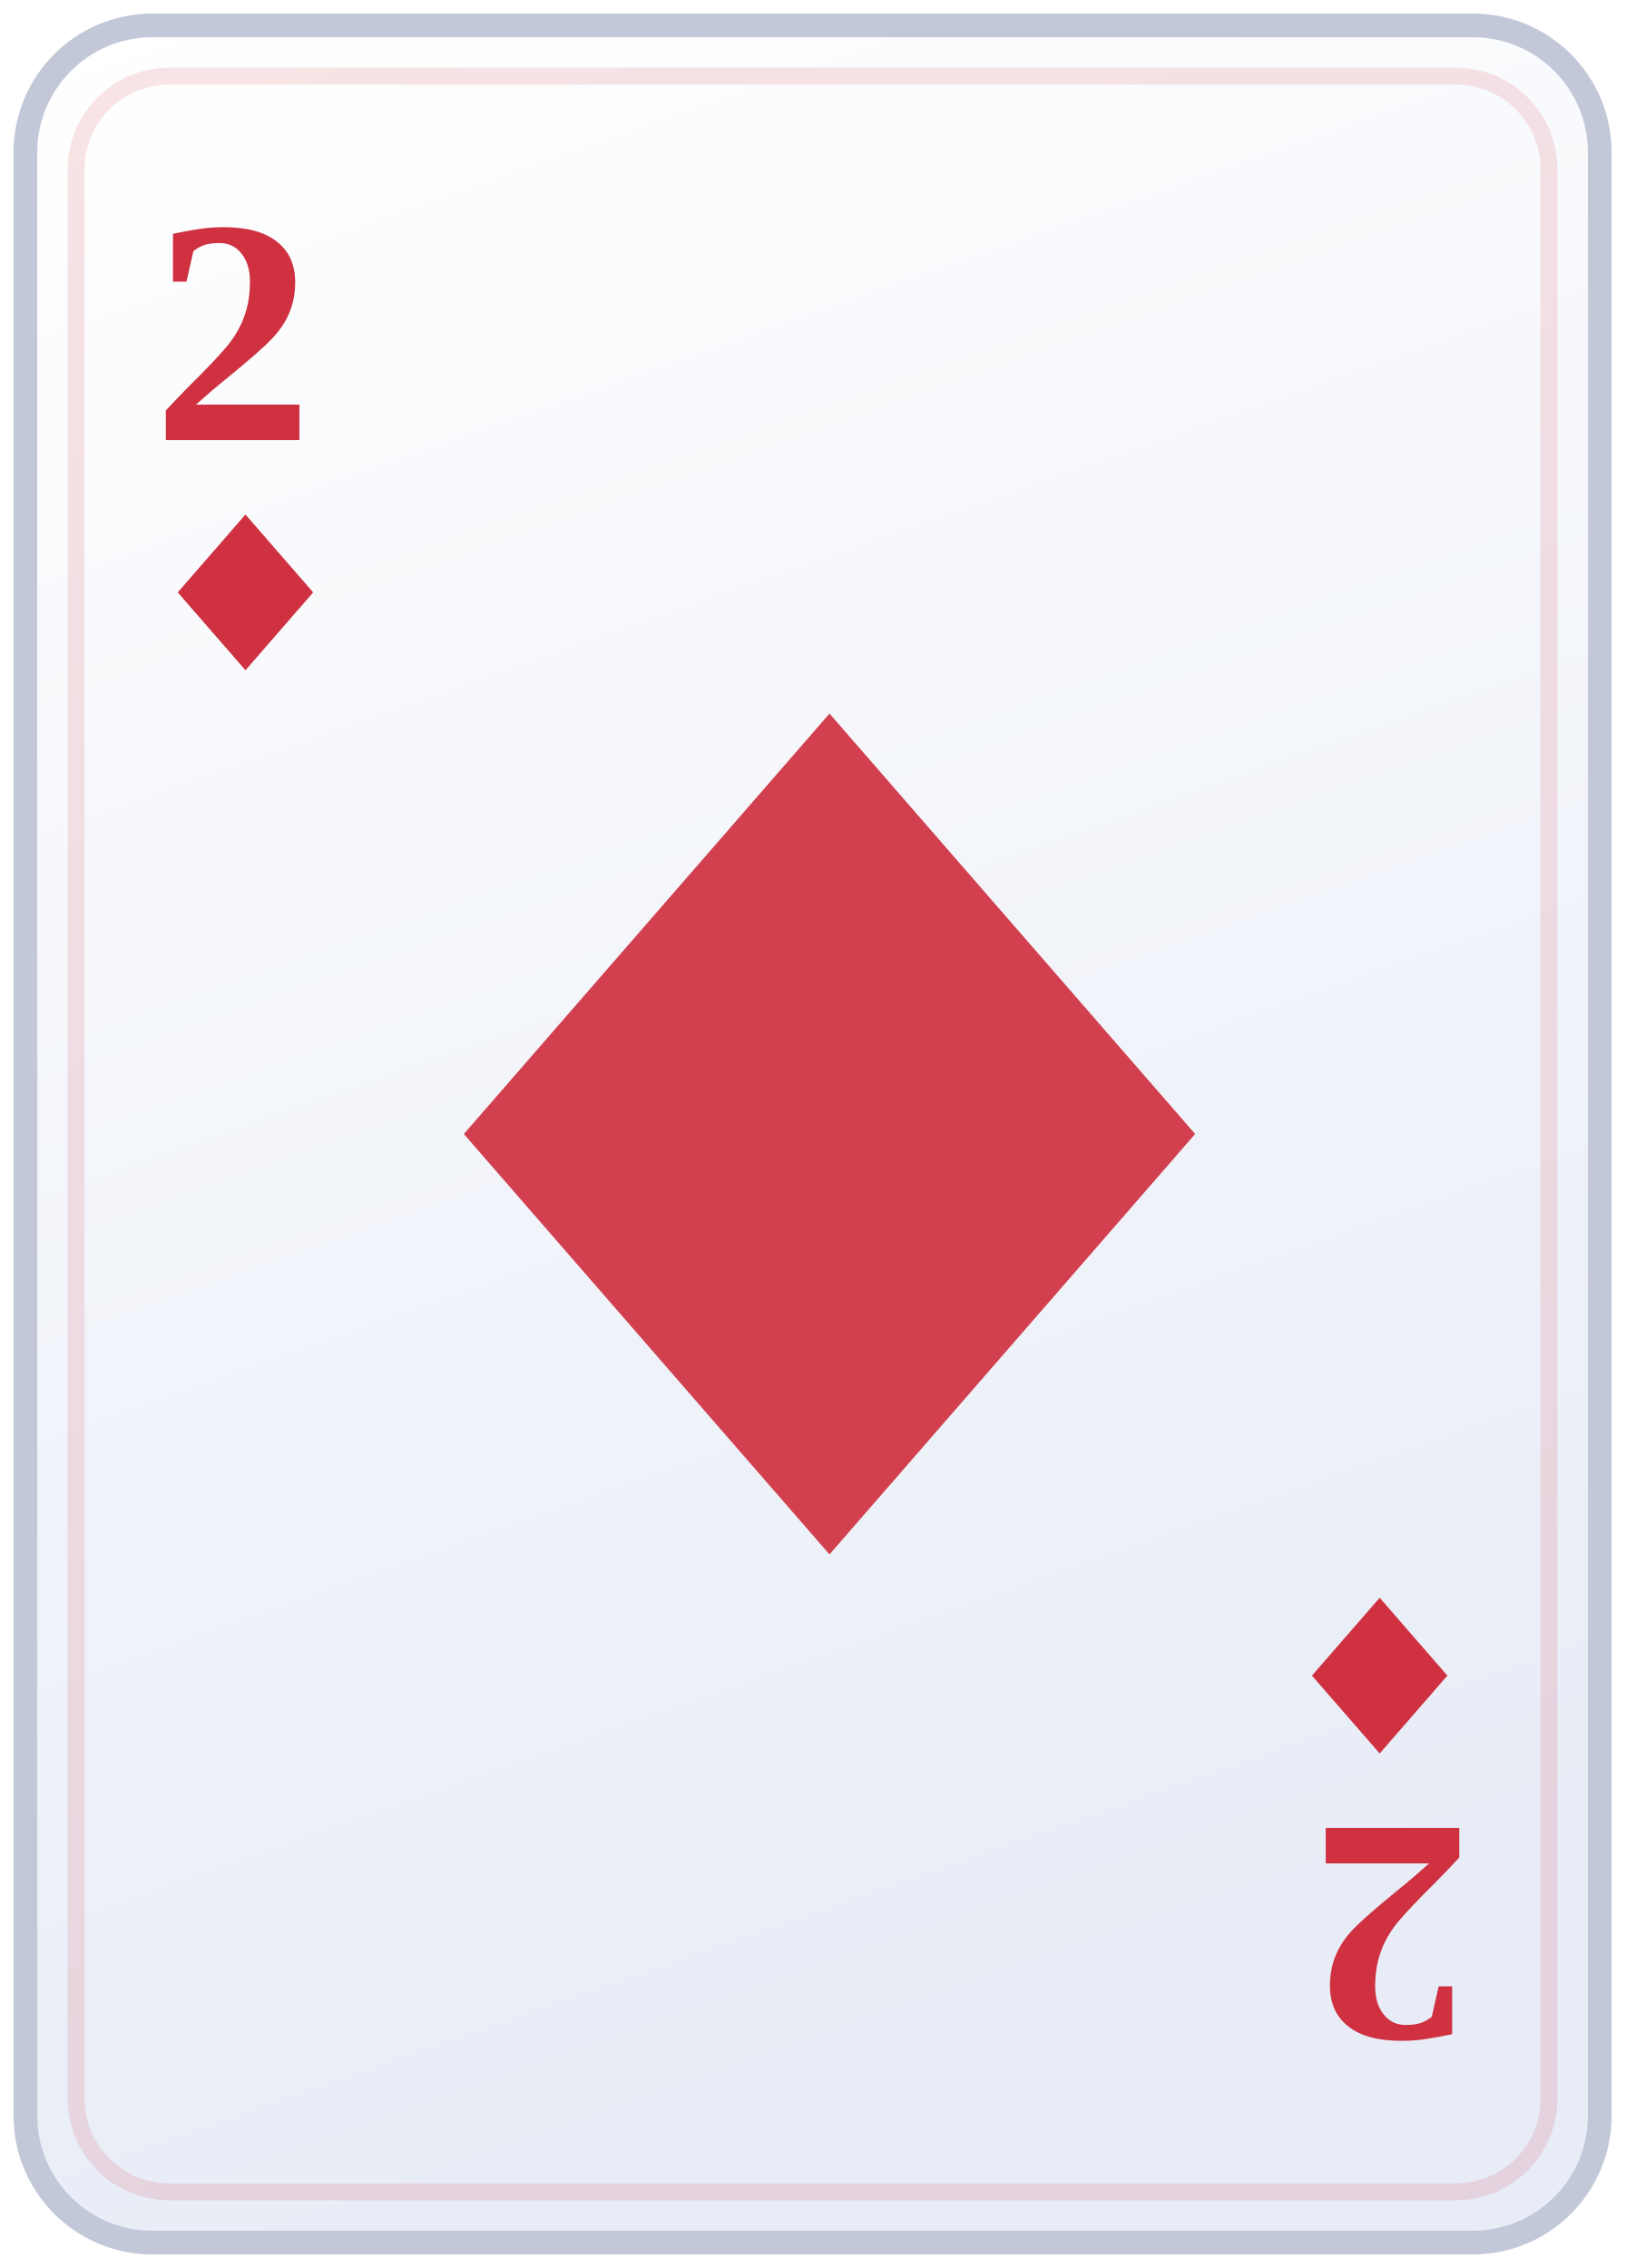
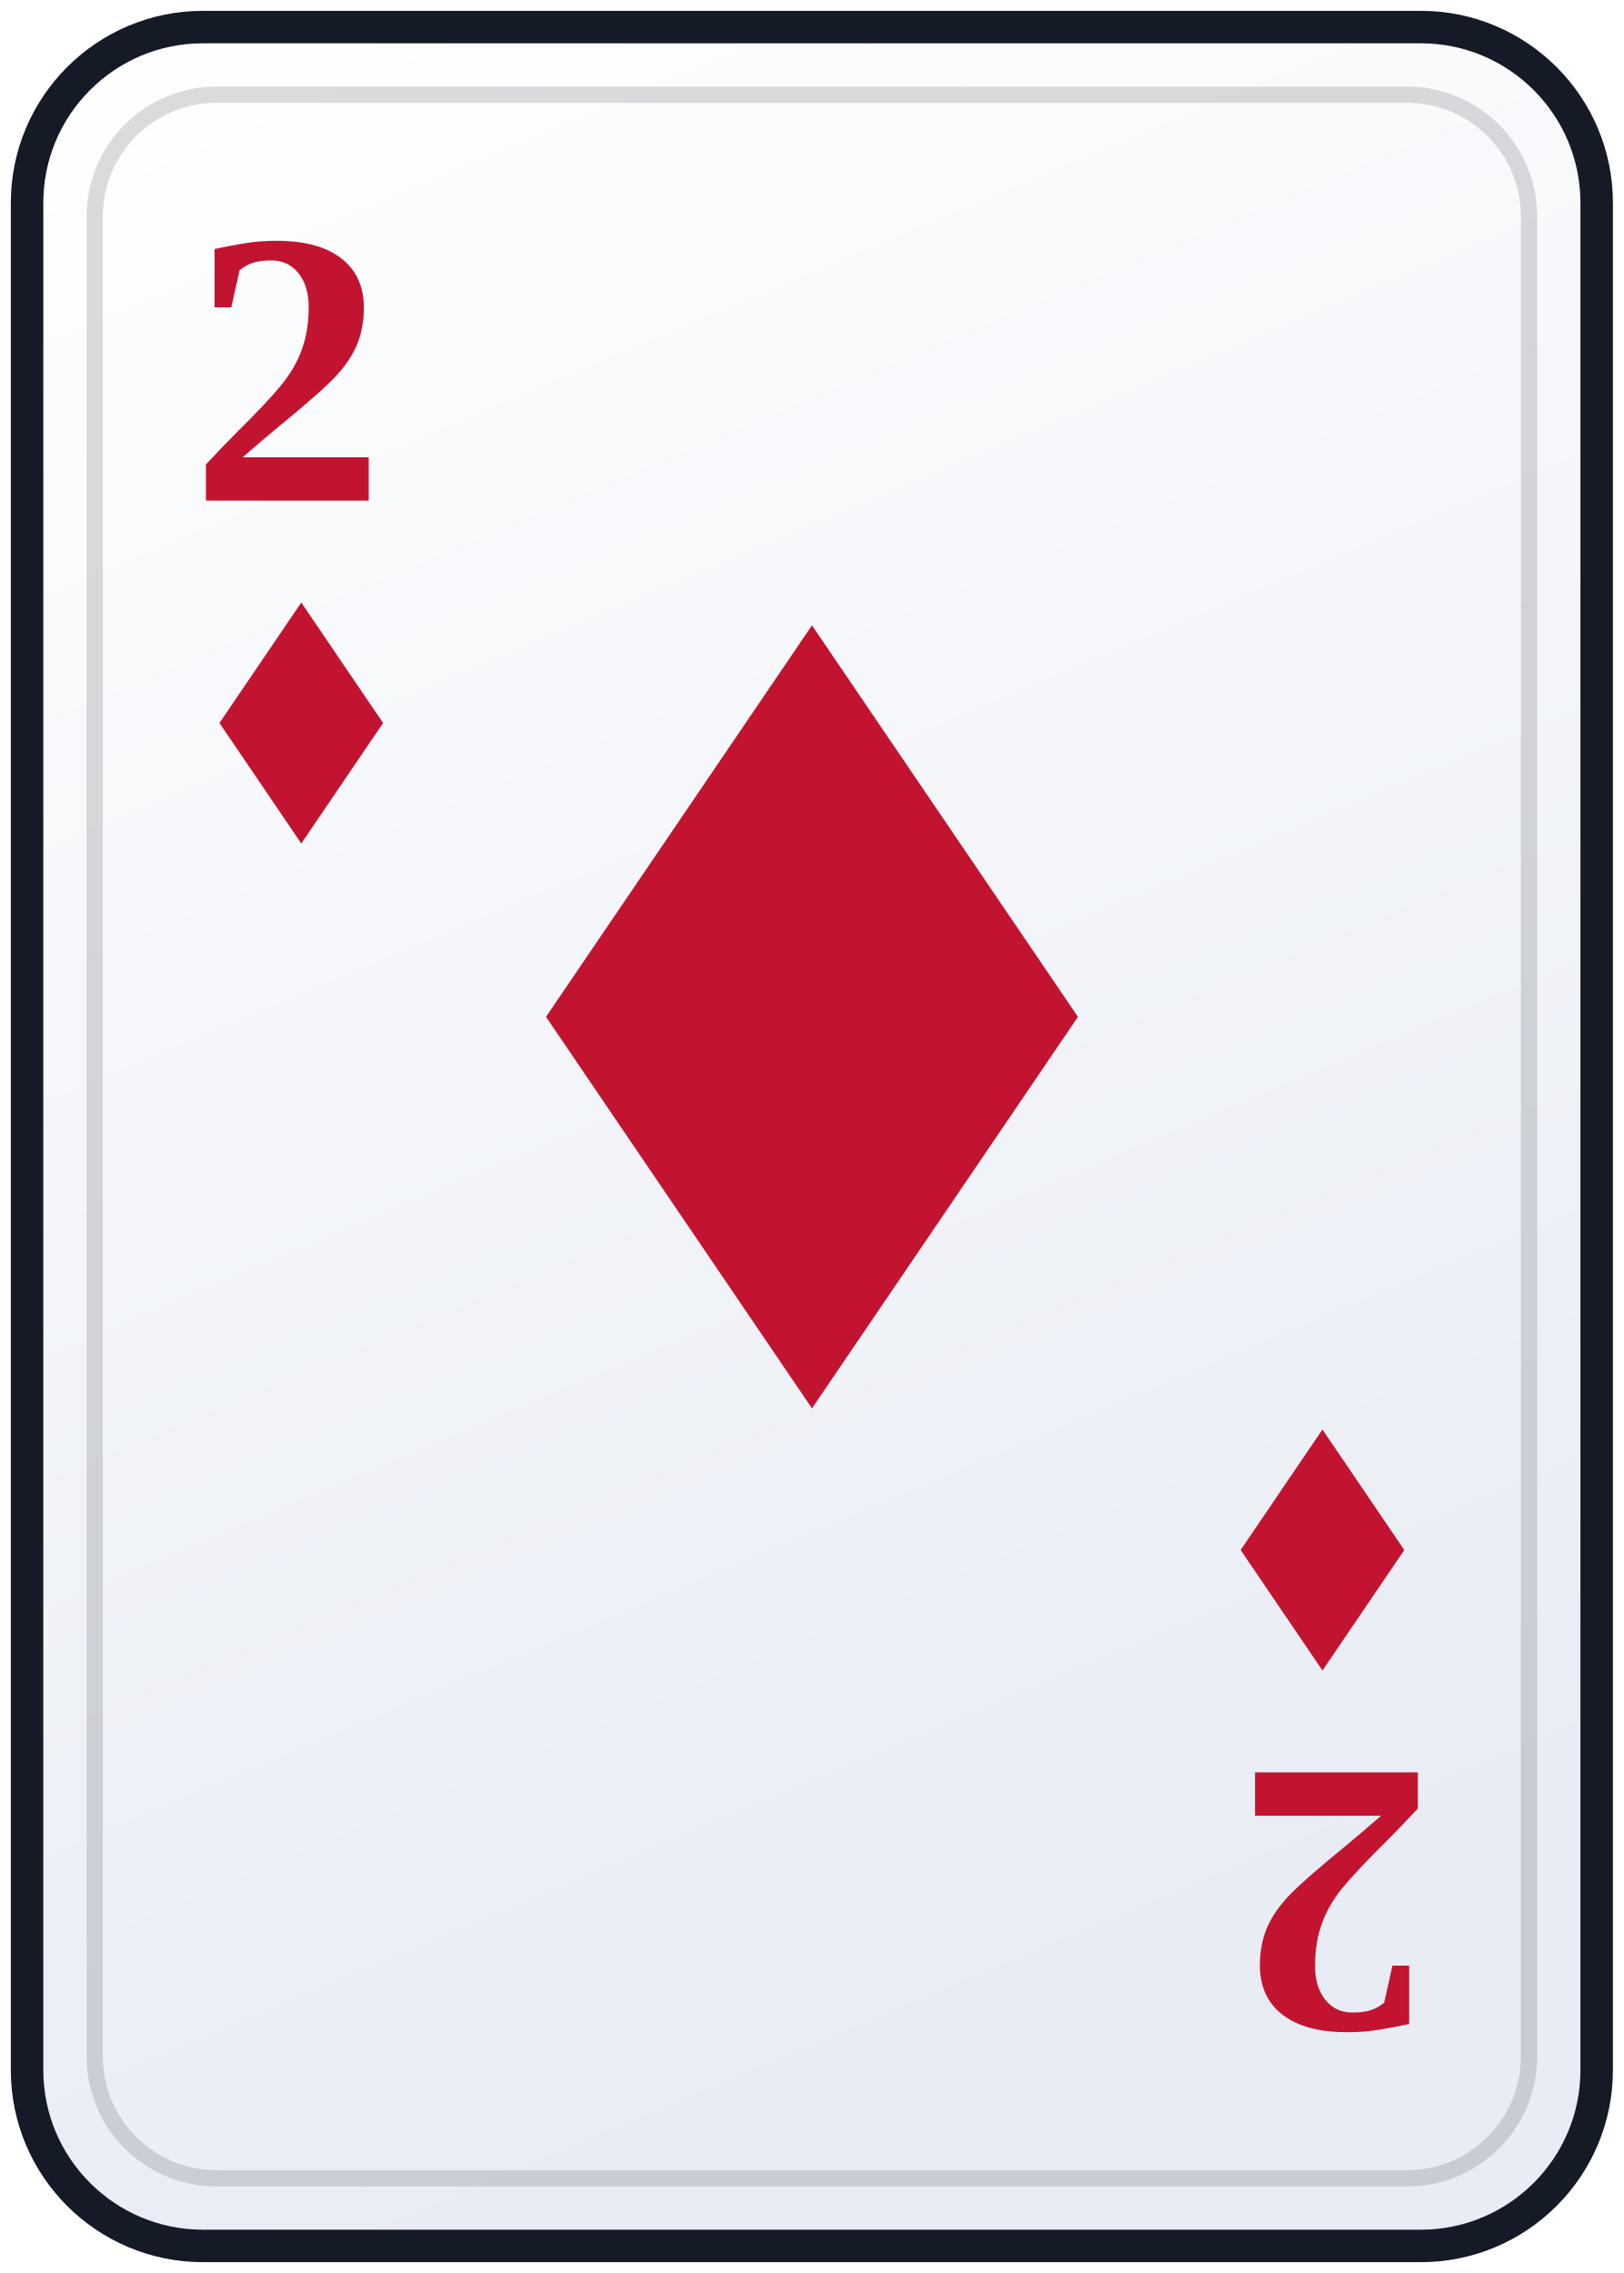
- <svg xmlns="http://www.w3.org/2000/svg" viewBox="0 0 96 134" width="96" height="134">
+ <svg xmlns="http://www.w3.org/2000/svg" viewBox="0 0 120 168" width="120" height="168">
  <defs>
-     <linearGradient id="paper" x1="0" y1="0" x2="0.25" y2="1">
+     <linearGradient id="paper" x1="0" y1="0" x2="0.3" y2="1">
      <stop offset="0" stop-color="#ffffff" />
-       <stop offset="1" stop-color="#e7ecf6" />
+       <stop offset="1" stop-color="#e8ecf4" />
    </linearGradient>
  </defs>
-   <rect x="1.5" y="1.5" width="93" height="131" rx="7.5" fill="url(#paper)" stroke="#c2c8d8" stroke-width="1.4" />
-   <rect x="4.5" y="4.5" width="87" height="125" rx="5.5" fill="none" stroke="#cf3140" stroke-opacity="0.13" />
-   <text x="9" y="26" font-family="Georgia,'Times New Roman',serif" font-weight="700" font-size="19" fill="#cf3140">2</text>
-   <path d="M50 4l40 46-40 46L10 50Z" transform="translate(9.5,30) scale(0.1)" fill="#cf3140" />
-   <path d="M50 4l40 46-40 46L10 50Z" transform="translate(22,40) scale(0.54)" fill="#cf3140" opacity="0.92" />
-   <g transform="rotate(180 48 67)">
-     <text x="9" y="26" font-family="Georgia,'Times New Roman',serif" font-weight="700" font-size="19" fill="#cf3140">2</text>
-     <path d="M50 4l40 46-40 46L10 50Z" transform="translate(9.5,30) scale(0.1)" fill="#cf3140" />
+   <rect x="2" y="2" width="116" height="164" rx="13" fill="url(#paper)" stroke="#141a26" stroke-width="2.4" />
+   <rect x="7" y="7" width="106" height="154" rx="9" fill="none" stroke="#141a26" stroke-opacity="0.15" stroke-width="1.2" />
+   <g fill="#c21430">
+     <text x="14" y="37" font-family="Georgia,'Times New Roman',serif" font-size="29" font-weight="700">2</text>
+     <text x="15" y="62" font-family="'Segoe UI Symbol','Apple Symbols','Noto Sans Symbols 2','DejaVu Sans',serif" font-size="24">♦</text>
+   </g>
+   <text x="60" y="103" text-anchor="middle" font-family="'Segoe UI Symbol','Apple Symbols','Noto Sans Symbols 2','DejaVu Sans',serif" font-size="78" fill="#c21430">♦</text>
+   <g transform="rotate(180 60 84)">
+     <g fill="#c21430">
+       <text x="14" y="37" font-family="Georgia,'Times New Roman',serif" font-size="29" font-weight="700">2</text>
+       <text x="15" y="62" font-family="'Segoe UI Symbol','Apple Symbols','Noto Sans Symbols 2','DejaVu Sans',serif" font-size="24">♦</text>
+     </g>
  </g>
</svg>
